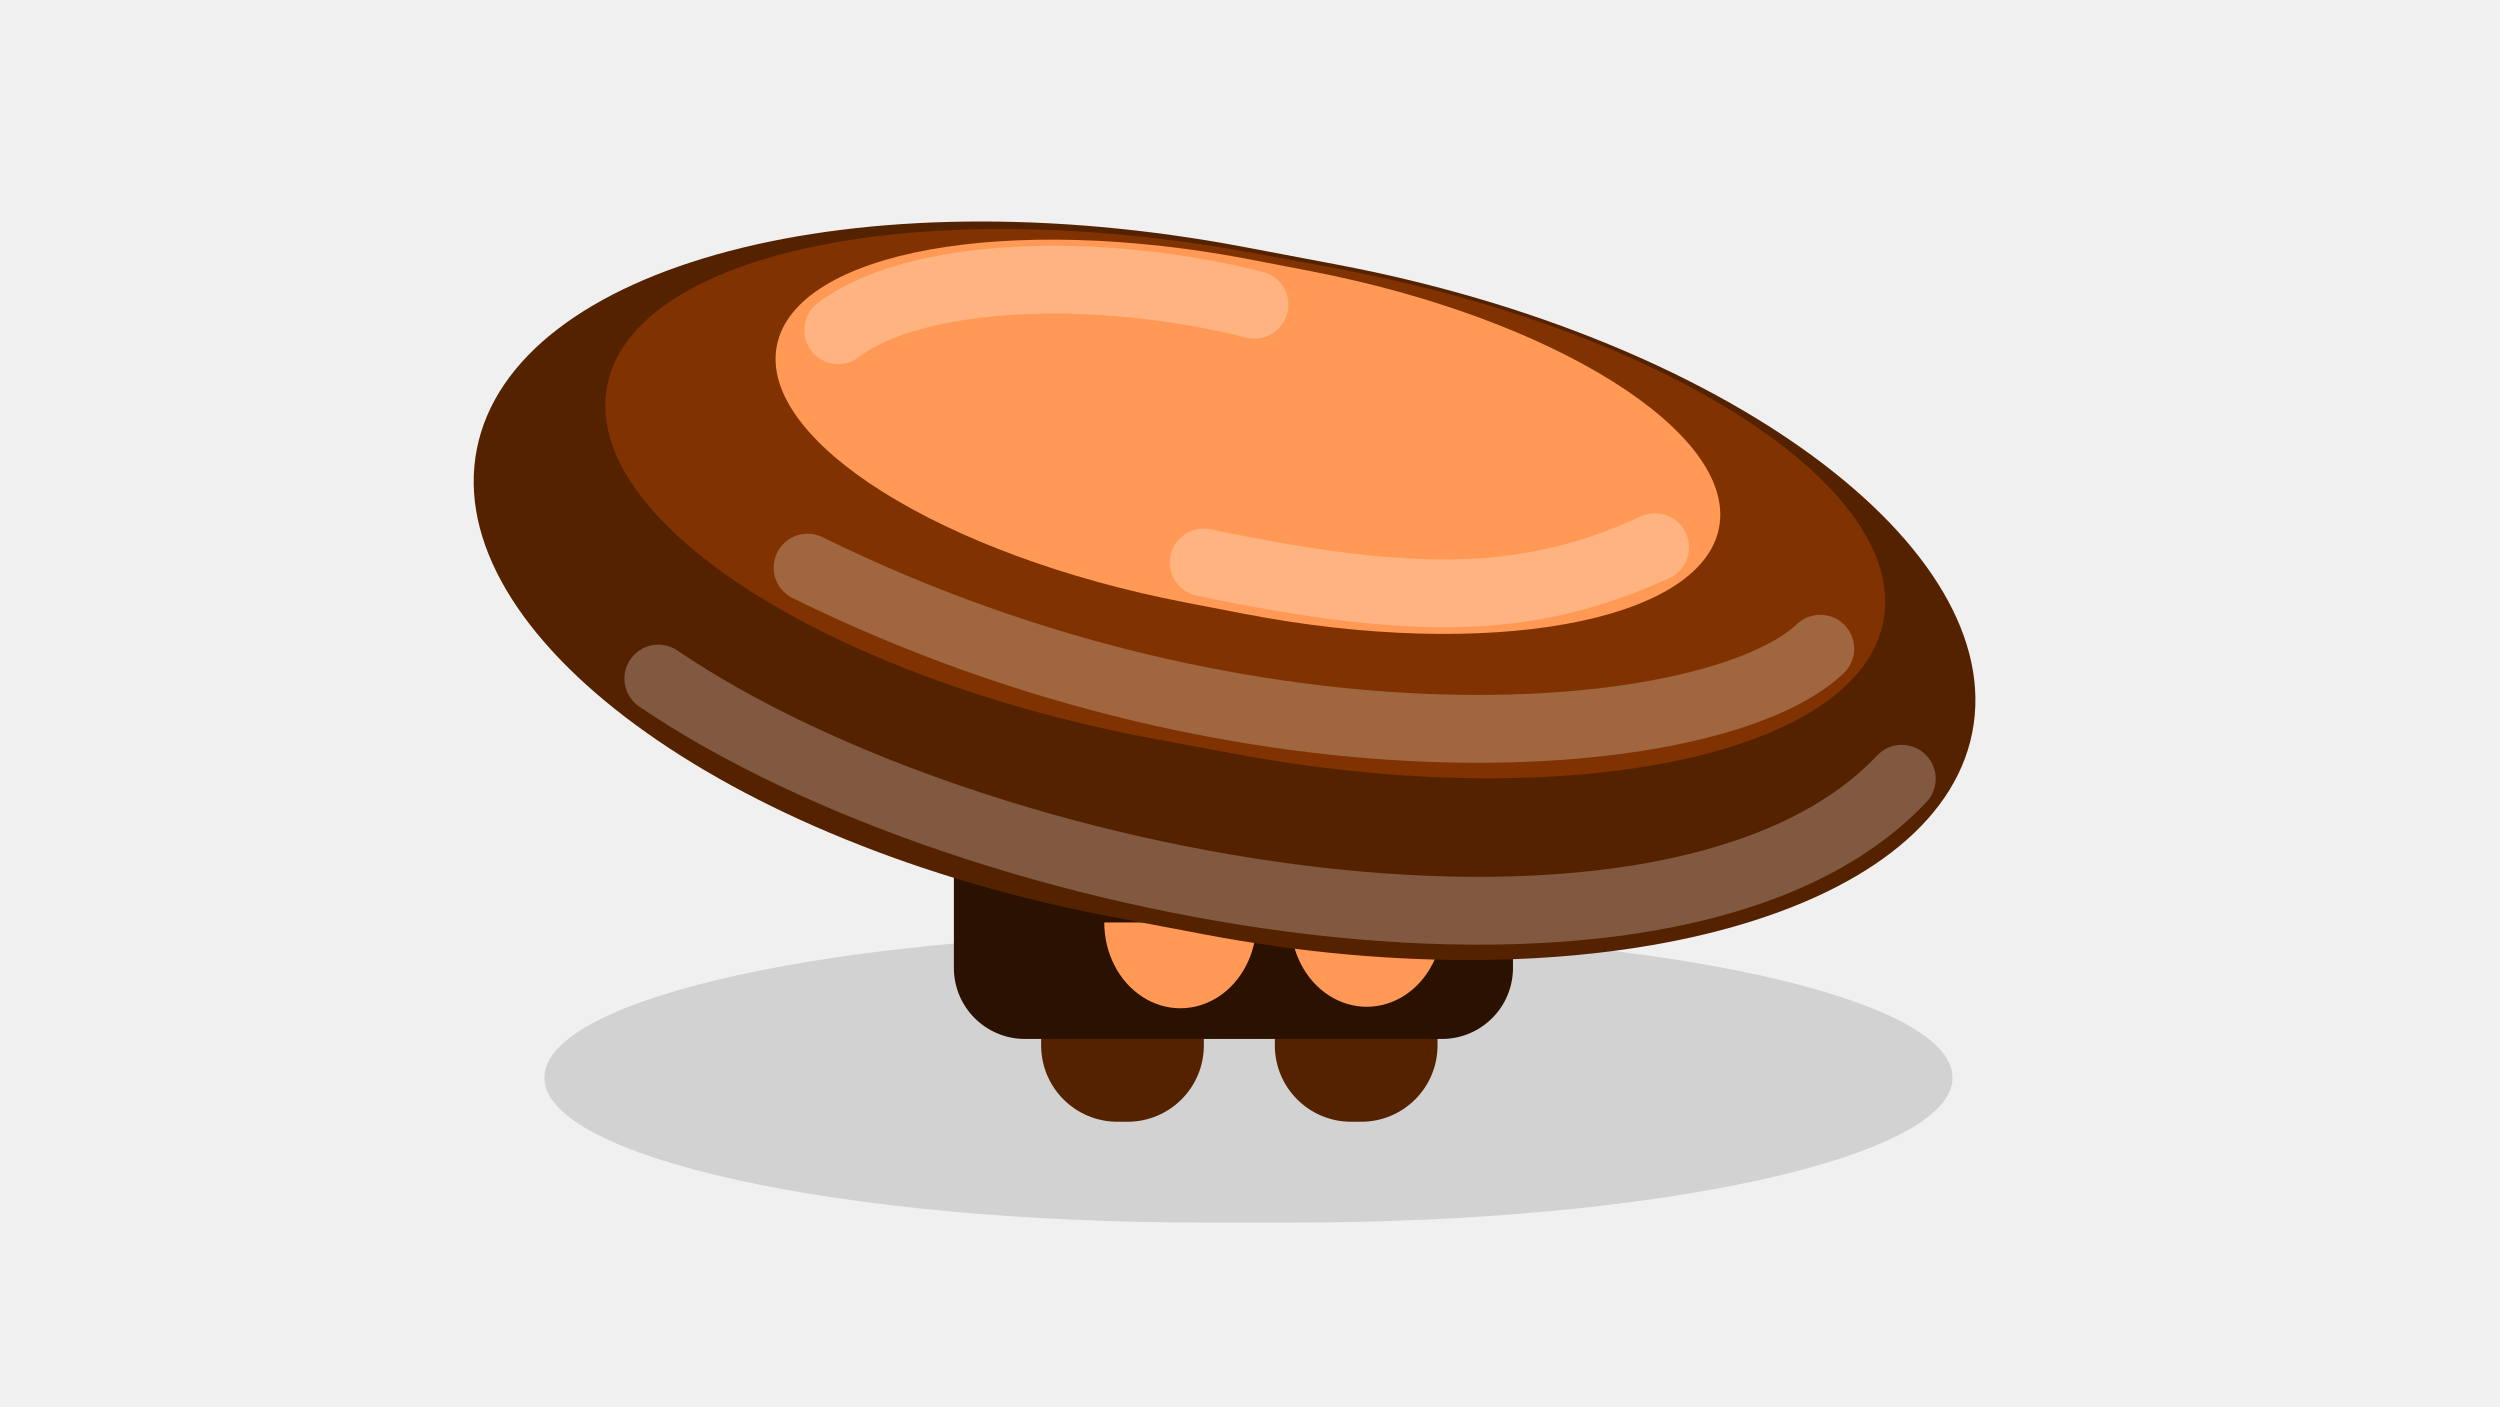
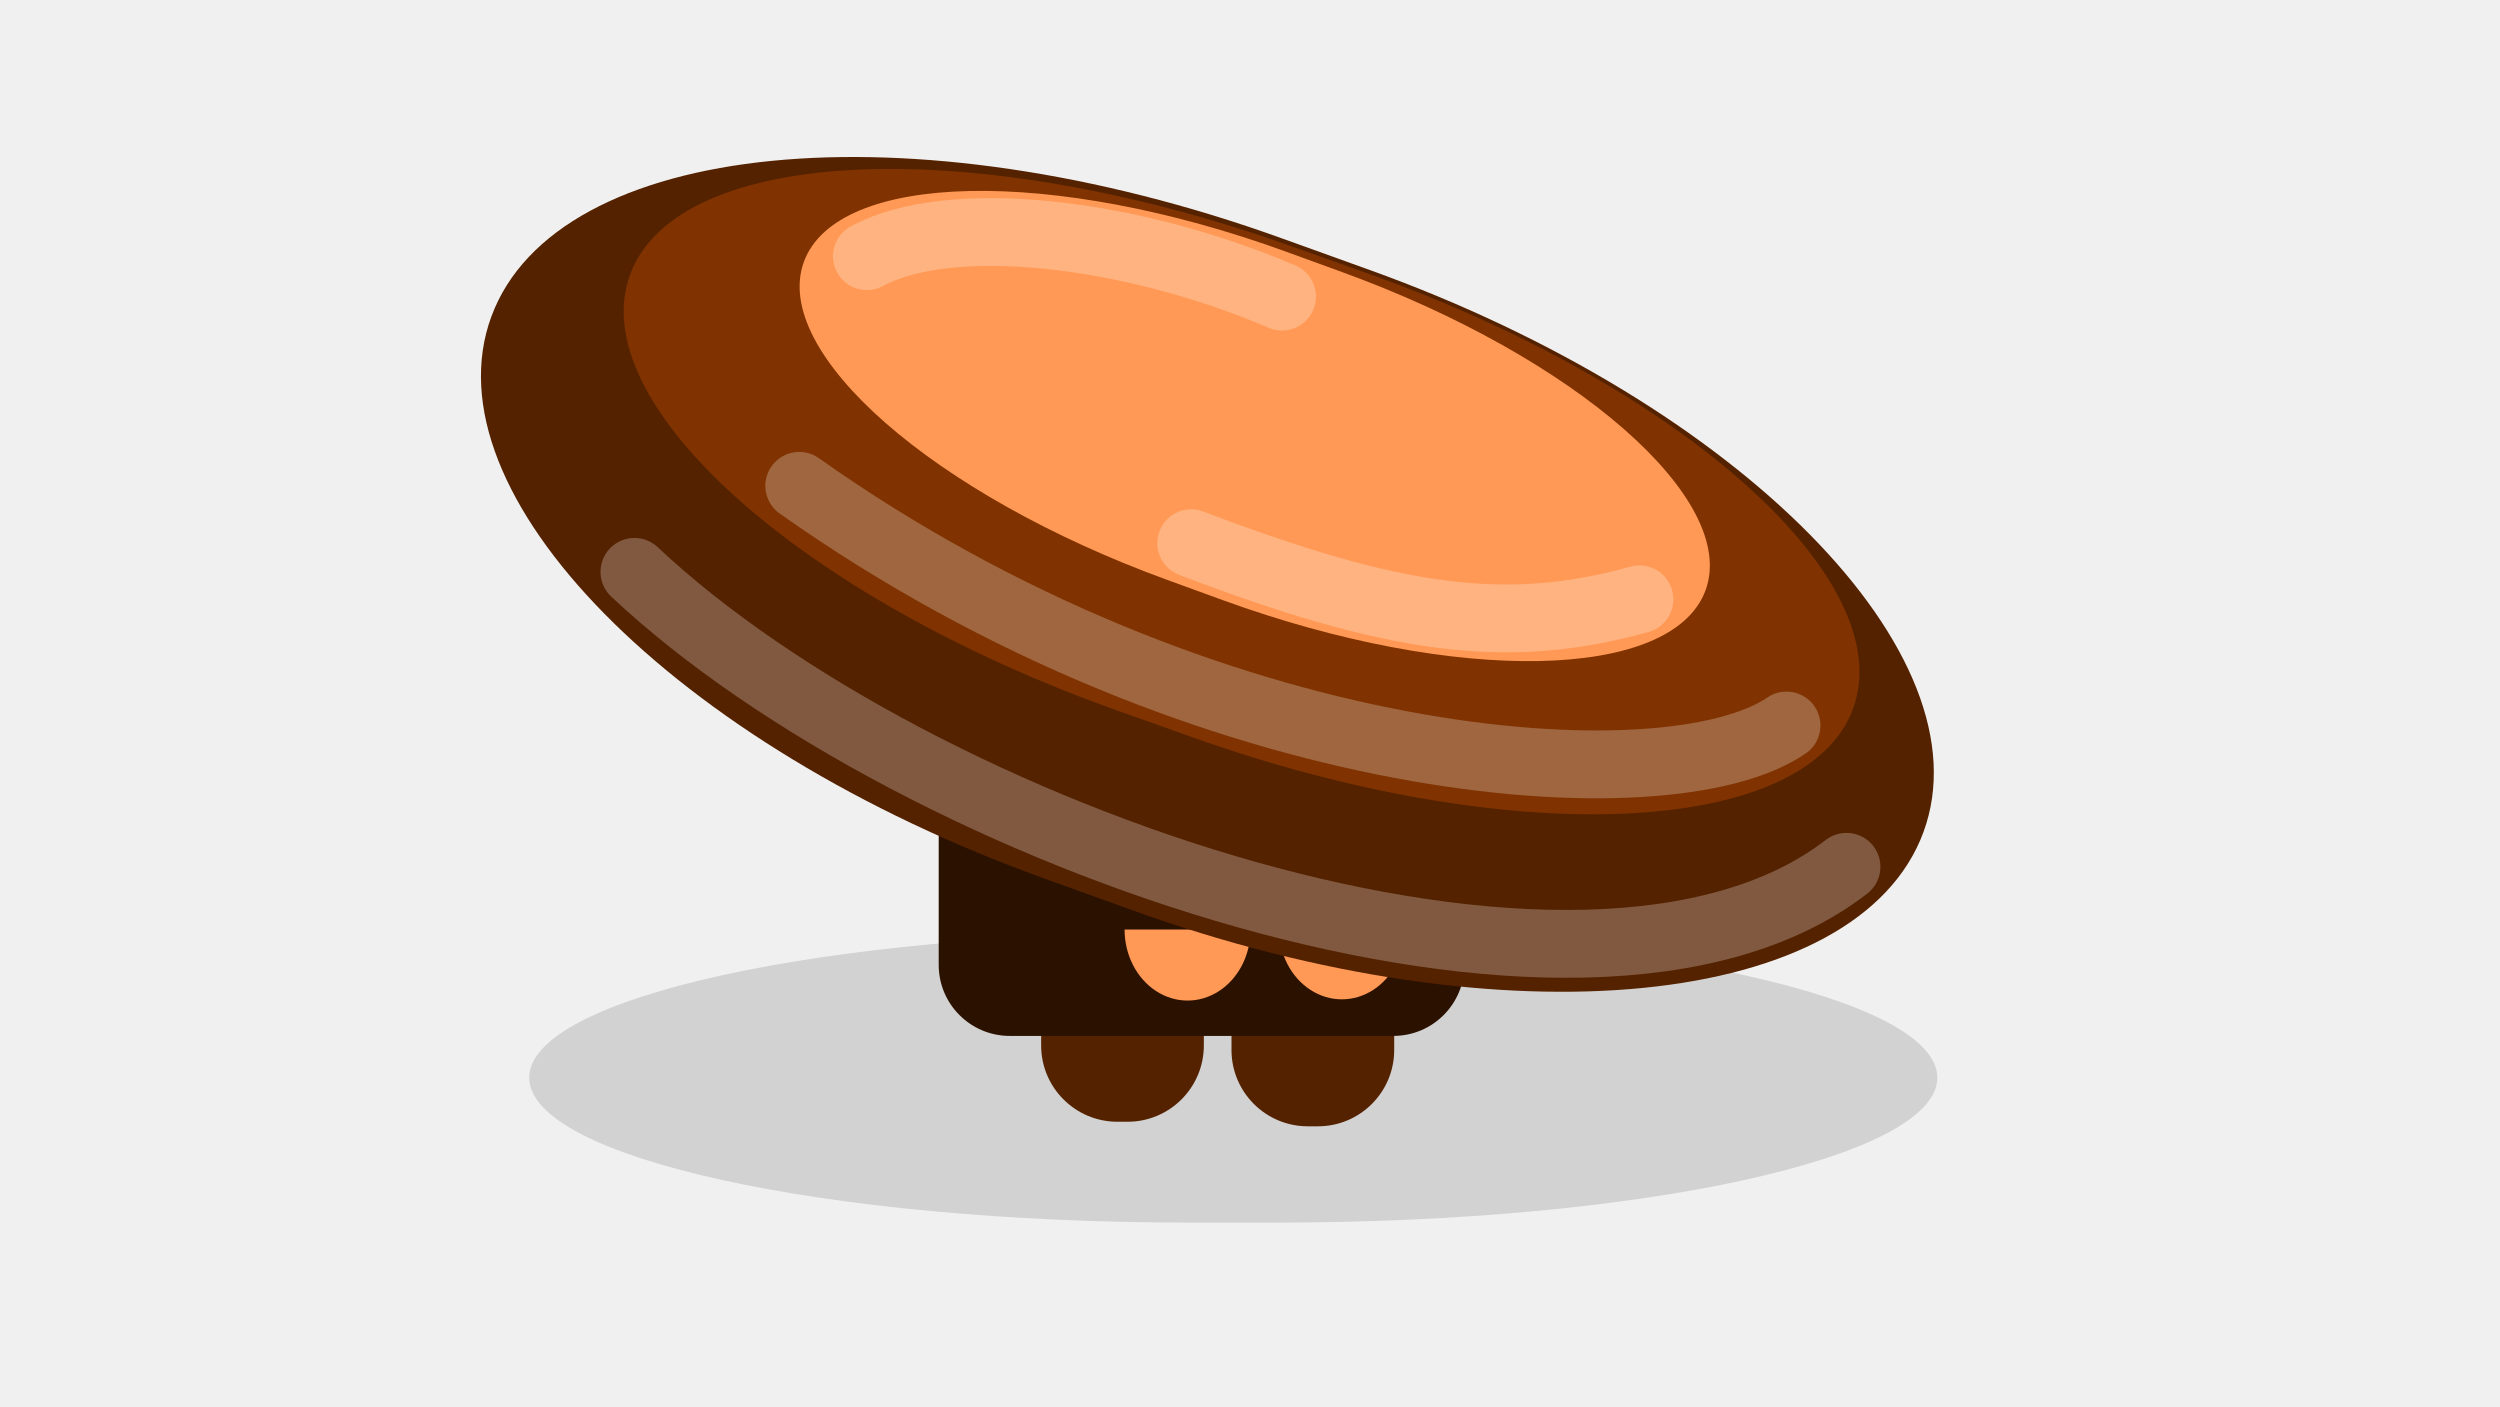
<svg xmlns="http://www.w3.org/2000/svg" width="508mm" height="285.75mm" viewBox="0 0 508 285.75" version="1.1" id="svg1">
  <defs id="defs1">
    <clipPath clipPathUnits="userSpaceOnUse" id="clipPath20">
      <g id="use20">
        <g id="g5" />
      </g>
    </clipPath>
    <clipPath clipPathUnits="userSpaceOnUse" id="clipPath22">
      <g id="use22" style="display:inline" />
    </clipPath>
    <clipPath clipPathUnits="userSpaceOnUse" id="clipPath4">
      <g id="use4" />
    </clipPath>
  </defs>
-   <rect style="fill:#000000;fill-opacity:0.125;stroke-width:0.58" id="SHADOW" width="58.908" height="286.125" x="189.522" y="-396.747" ry="134.187" transform="rotate(90)" />
+   <rect style="fill:#000000;fill-opacity:0.125;stroke-width:0.58" id="SHADOW" width="58.908" height="286.125" x="189.522" y="-393.663" ry="134.187" transform="rotate(90)" />
  <rect style="fill:#552200;fill-opacity:1;stroke-width:0.153" id="FOOT_LEFT" width="35.465" height="33.061" x="192.476" y="-244.621" ry="15.505" transform="rotate(90)" />
-   <rect style="fill:#552200;fill-opacity:1;stroke-width:0.153" id="FOOT_RIGHT" width="35.465" height="33.061" x="192.476" y="-292.108" ry="15.505" transform="rotate(90)" />
-   <rect style="display:inline;fill:#2b1100;stroke-width:0.535" id="BODY" width="113.609" height="107.606" x="193.828" y="103.508" ry="14.435" />
-   <path style="display:inline;fill:#ff9955;fill-opacity:1;stroke-width:0.433" id="EYE_LEFT" d="m 255.305,187.447 a 15.459,17.432 0 0 1 -7.73,15.097 15.459,17.432 0 0 1 -15.459,-1e-5 15.459,17.432 0 0 1 -7.73,-15.097 h 15.459 z" />
-   <path style="display:inline;fill:#ff9955;fill-opacity:1;stroke-width:0.433" id="EYE_RIGHT" d="m 293.175,187.146 a 15.459,17.432 0 0 1 -7.729,15.097 15.459,17.432 0 0 1 -15.459,0 15.459,17.432 0 0 1 -7.729,-15.097 h 15.459 z" />
-   <g id="HEAD" transform="matrix(1.373891,-0.1085795,0.1085795,1.373891,-139.7402,2.419206)">
+   <rect style="fill:#552200;fill-opacity:1;stroke-width:0.153" id="FOOT_RIGHT" width="35.465" height="33.061" x="193.401" y="-283.301" ry="15.505" transform="rotate(90)" />
+   <rect style="display:inline;fill:#2b1100;stroke-width:0.518" id="BODY" width="106.824" height="107.606" x="190.744" y="102.892" ry="14.435" />
+   <path style="display:inline;fill:#ff9955;fill-opacity:1;stroke-width:0.358" id="EYE_LEFT" d="m 254.11,188.884 a 12.798,14.431 0 0 1 -6.399,12.497 12.798,14.431 0 0 1 -12.798,0 12.798,14.431 0 0 1 -6.399,-12.497 h 12.798 z" />
+   <path style="display:inline;fill:#ff9955;fill-opacity:1;stroke-width:0.358" id="EYE_RIGHT" d="m 285.459,188.635 a 12.797,14.431 0 0 1 -6.399,12.497 12.797,14.431 0 0 1 -12.797,0 12.797,14.431 0 0 1 -6.399,-12.497 h 12.797 z" />
+   <g id="HEAD" transform="matrix(1.373832,0.1093223,-0.1093223,1.373832,-119.8335,-60.68133)">
    <rect style="fill:#552200;stroke-width:0.672" id="rect36" width="100.675" height="224.415" x="-18.967" y="-405.336" ry="105.246" transform="matrix(-0.2698603,0.9628995,-0.9648002,-0.262984,3.4085502e-8,-8.1920706e-7)" />
    <rect style="fill:#803300;stroke-width:0.529" id="rect4" width="73.1" height="191.328" x="-17.262" y="-389.384" ry="89.729" transform="matrix(-0.2732377,0.9619465,-0.9657818,-0.2593558,3.4085502e-8,-8.1920706e-7)" />
    <rect style="fill:#ff9955;stroke-width:0.382" id="rect5" width="51.467" height="141.486" x="-18.365" y="-362.835" ry="66.354" transform="rotate(105.4539)" />
-     <path style="opacity:1;mix-blend-mode:normal;fill:none;fill-opacity:1;stroke:#ffffff;stroke-width:10;stroke-linecap:round;stroke-dasharray:none;stroke-opacity:0.25;stroke-linejoin:miter" d="M 282.068,65.597 C 258.96,57.812 232.265,56.924 220.578,64.507" id="path25" />
+     <path style="opacity:1;mix-blend-mode:normal;fill:none;fill-opacity:1;stroke:#ffffff;stroke-width:10;stroke-linecap:round;stroke-linejoin:miter;stroke-dasharray:none;stroke-opacity:0.25" d="M 282.068,65.597 C 258.96,57.812 232.265,56.924 220.578,64.507" id="path25" />
    <path style="opacity:1;mix-blend-mode:normal;fill:none;fill-opacity:1;stroke:#ffffff;stroke-width:10;stroke-linecap:round;stroke-dasharray:none;stroke-opacity:0.25" d="M 371.699,142.798 C 335.357,175.752 234.495,149.202 190.105,113.624" id="path26" />
    <path style="opacity:1;mix-blend-mode:normal;fill:none;fill-opacity:1;stroke:#ffffff;stroke-width:10;stroke-linecap:round;stroke-dasharray:none;stroke-opacity:0.25" d="M 361.231,122.734 C 344.621,136.14 276.695,136.749 213.324,99.052" id="path27" />
    <path style="opacity:1;mix-blend-mode:normal;fill:none;fill-opacity:1;stroke:#ffffff;stroke-width:10;stroke-linecap:round;stroke-linejoin:miter;stroke-dasharray:none;stroke-opacity:0.25" d="m 271.601,102.899 c 30.743,8.99 47.428,10.002 66.538,3.006" id="path6" />
  </g>
</svg>
